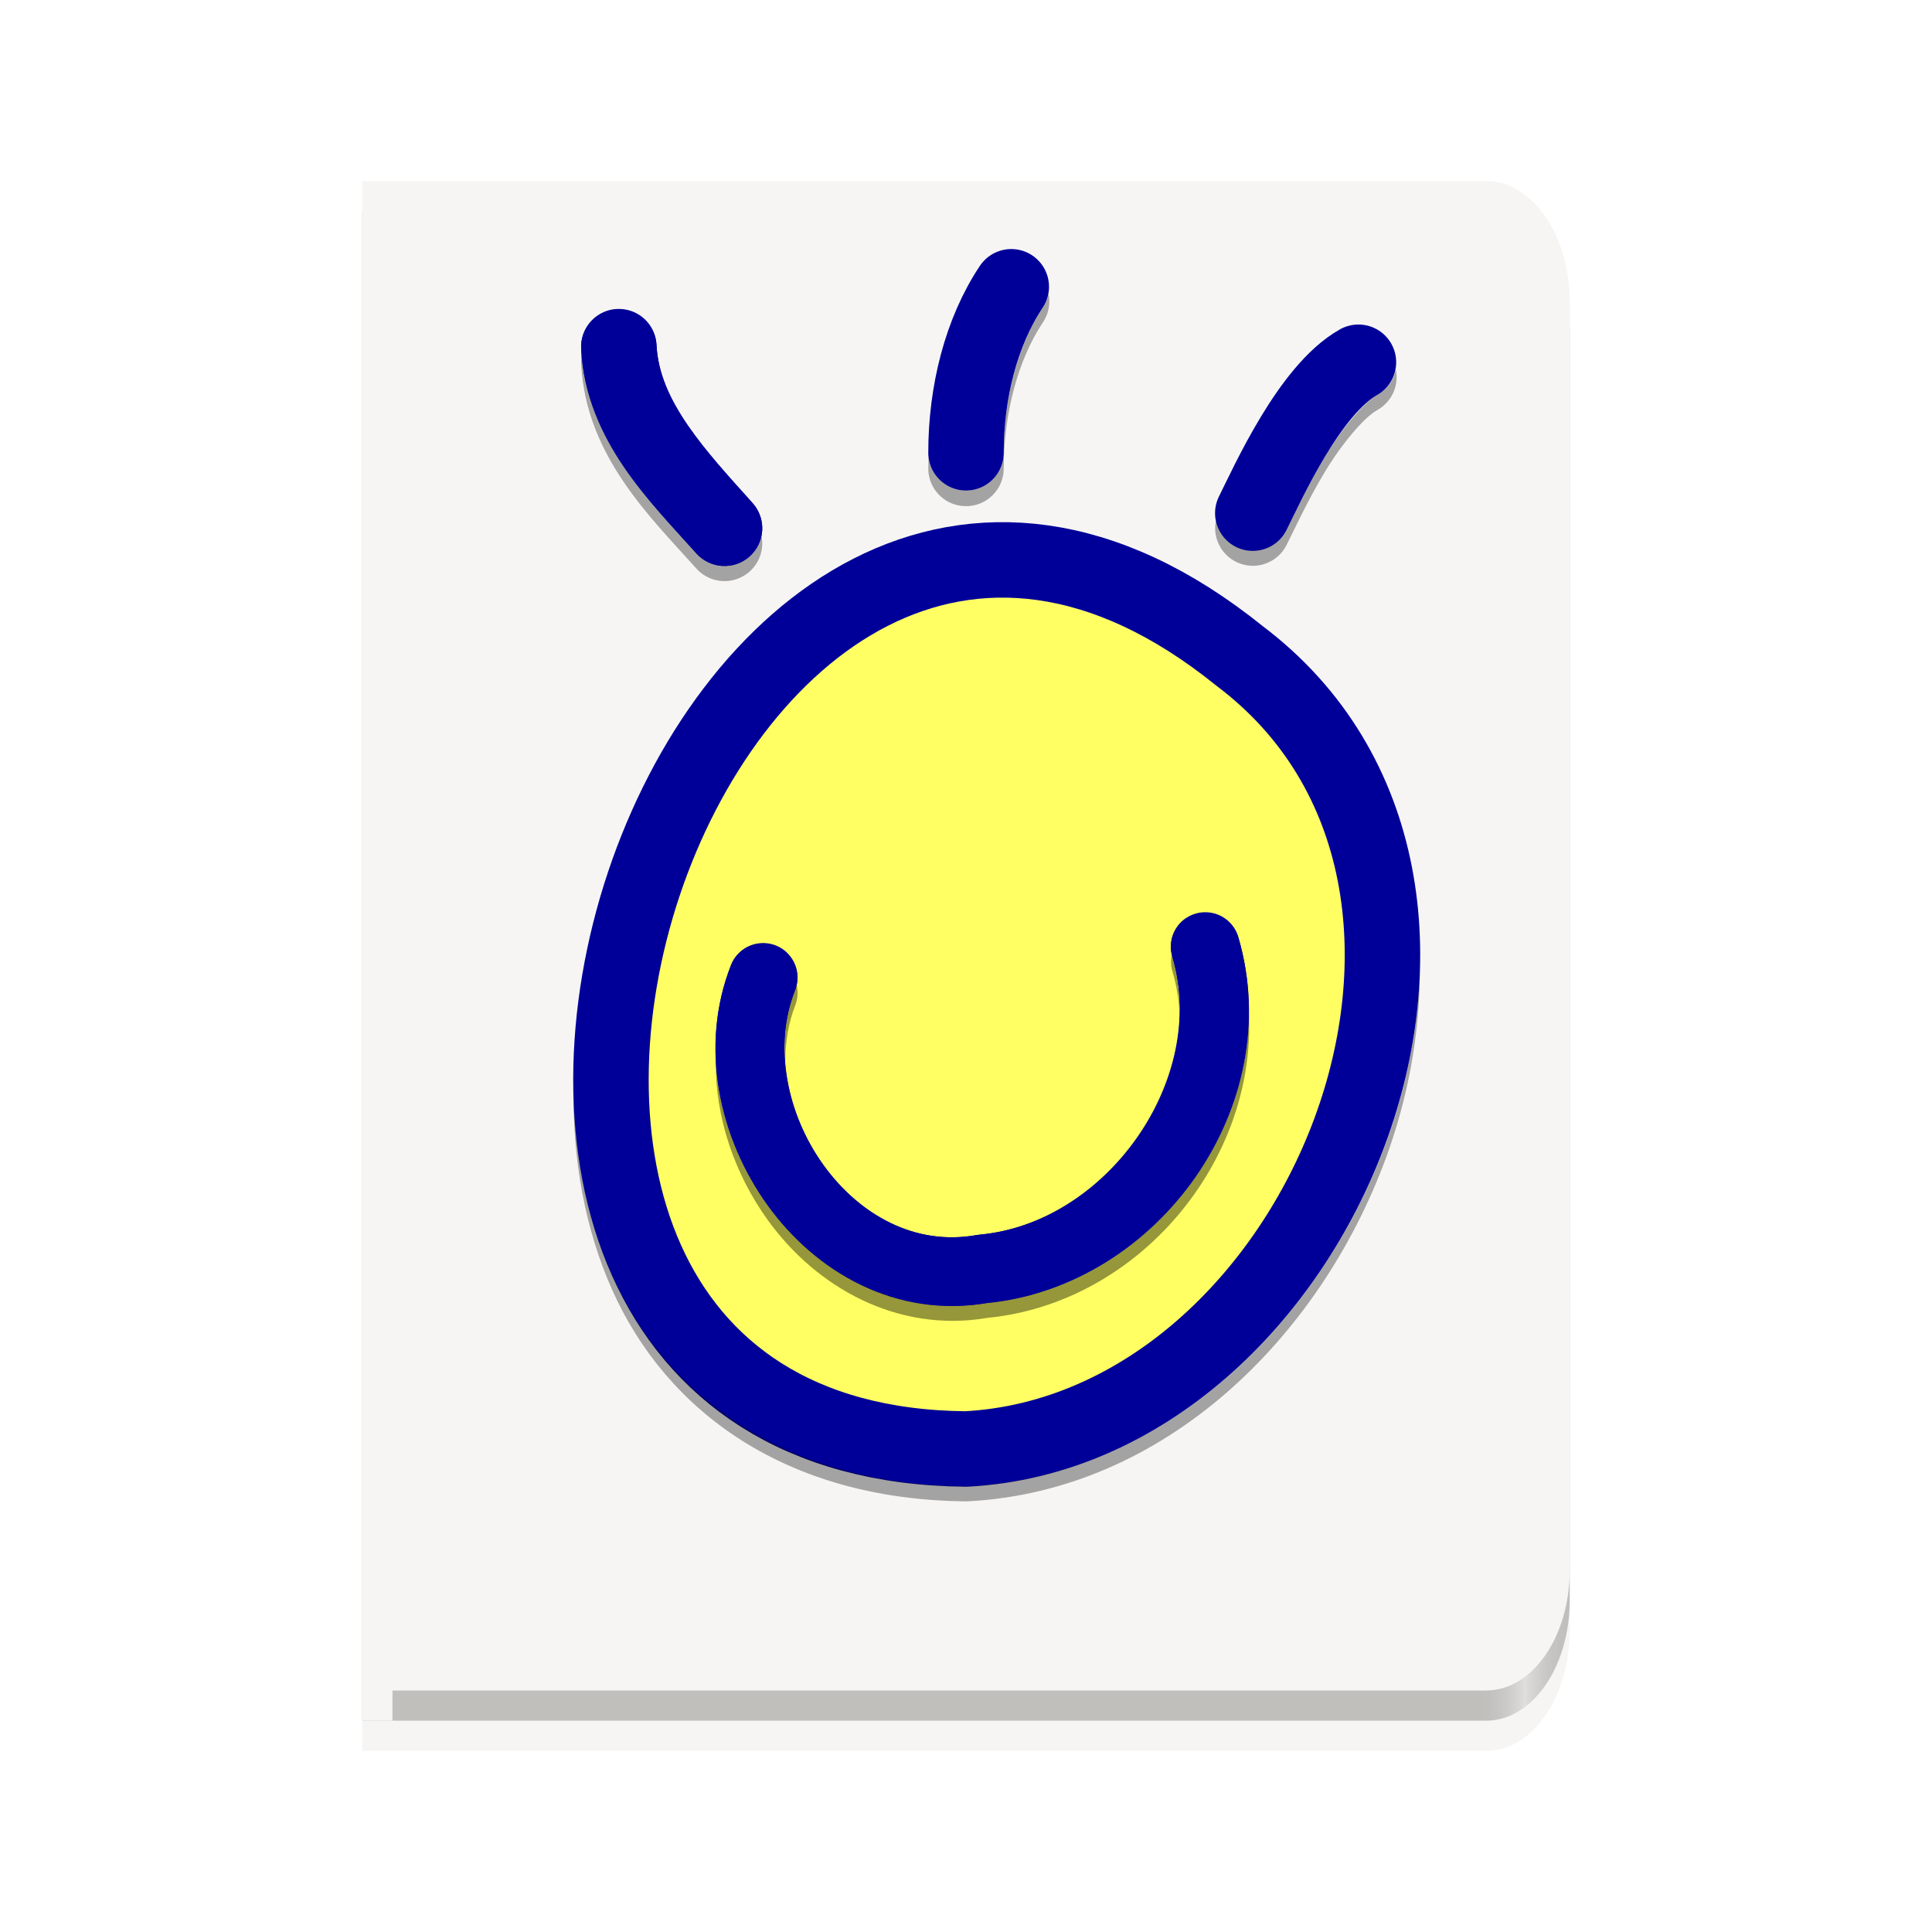
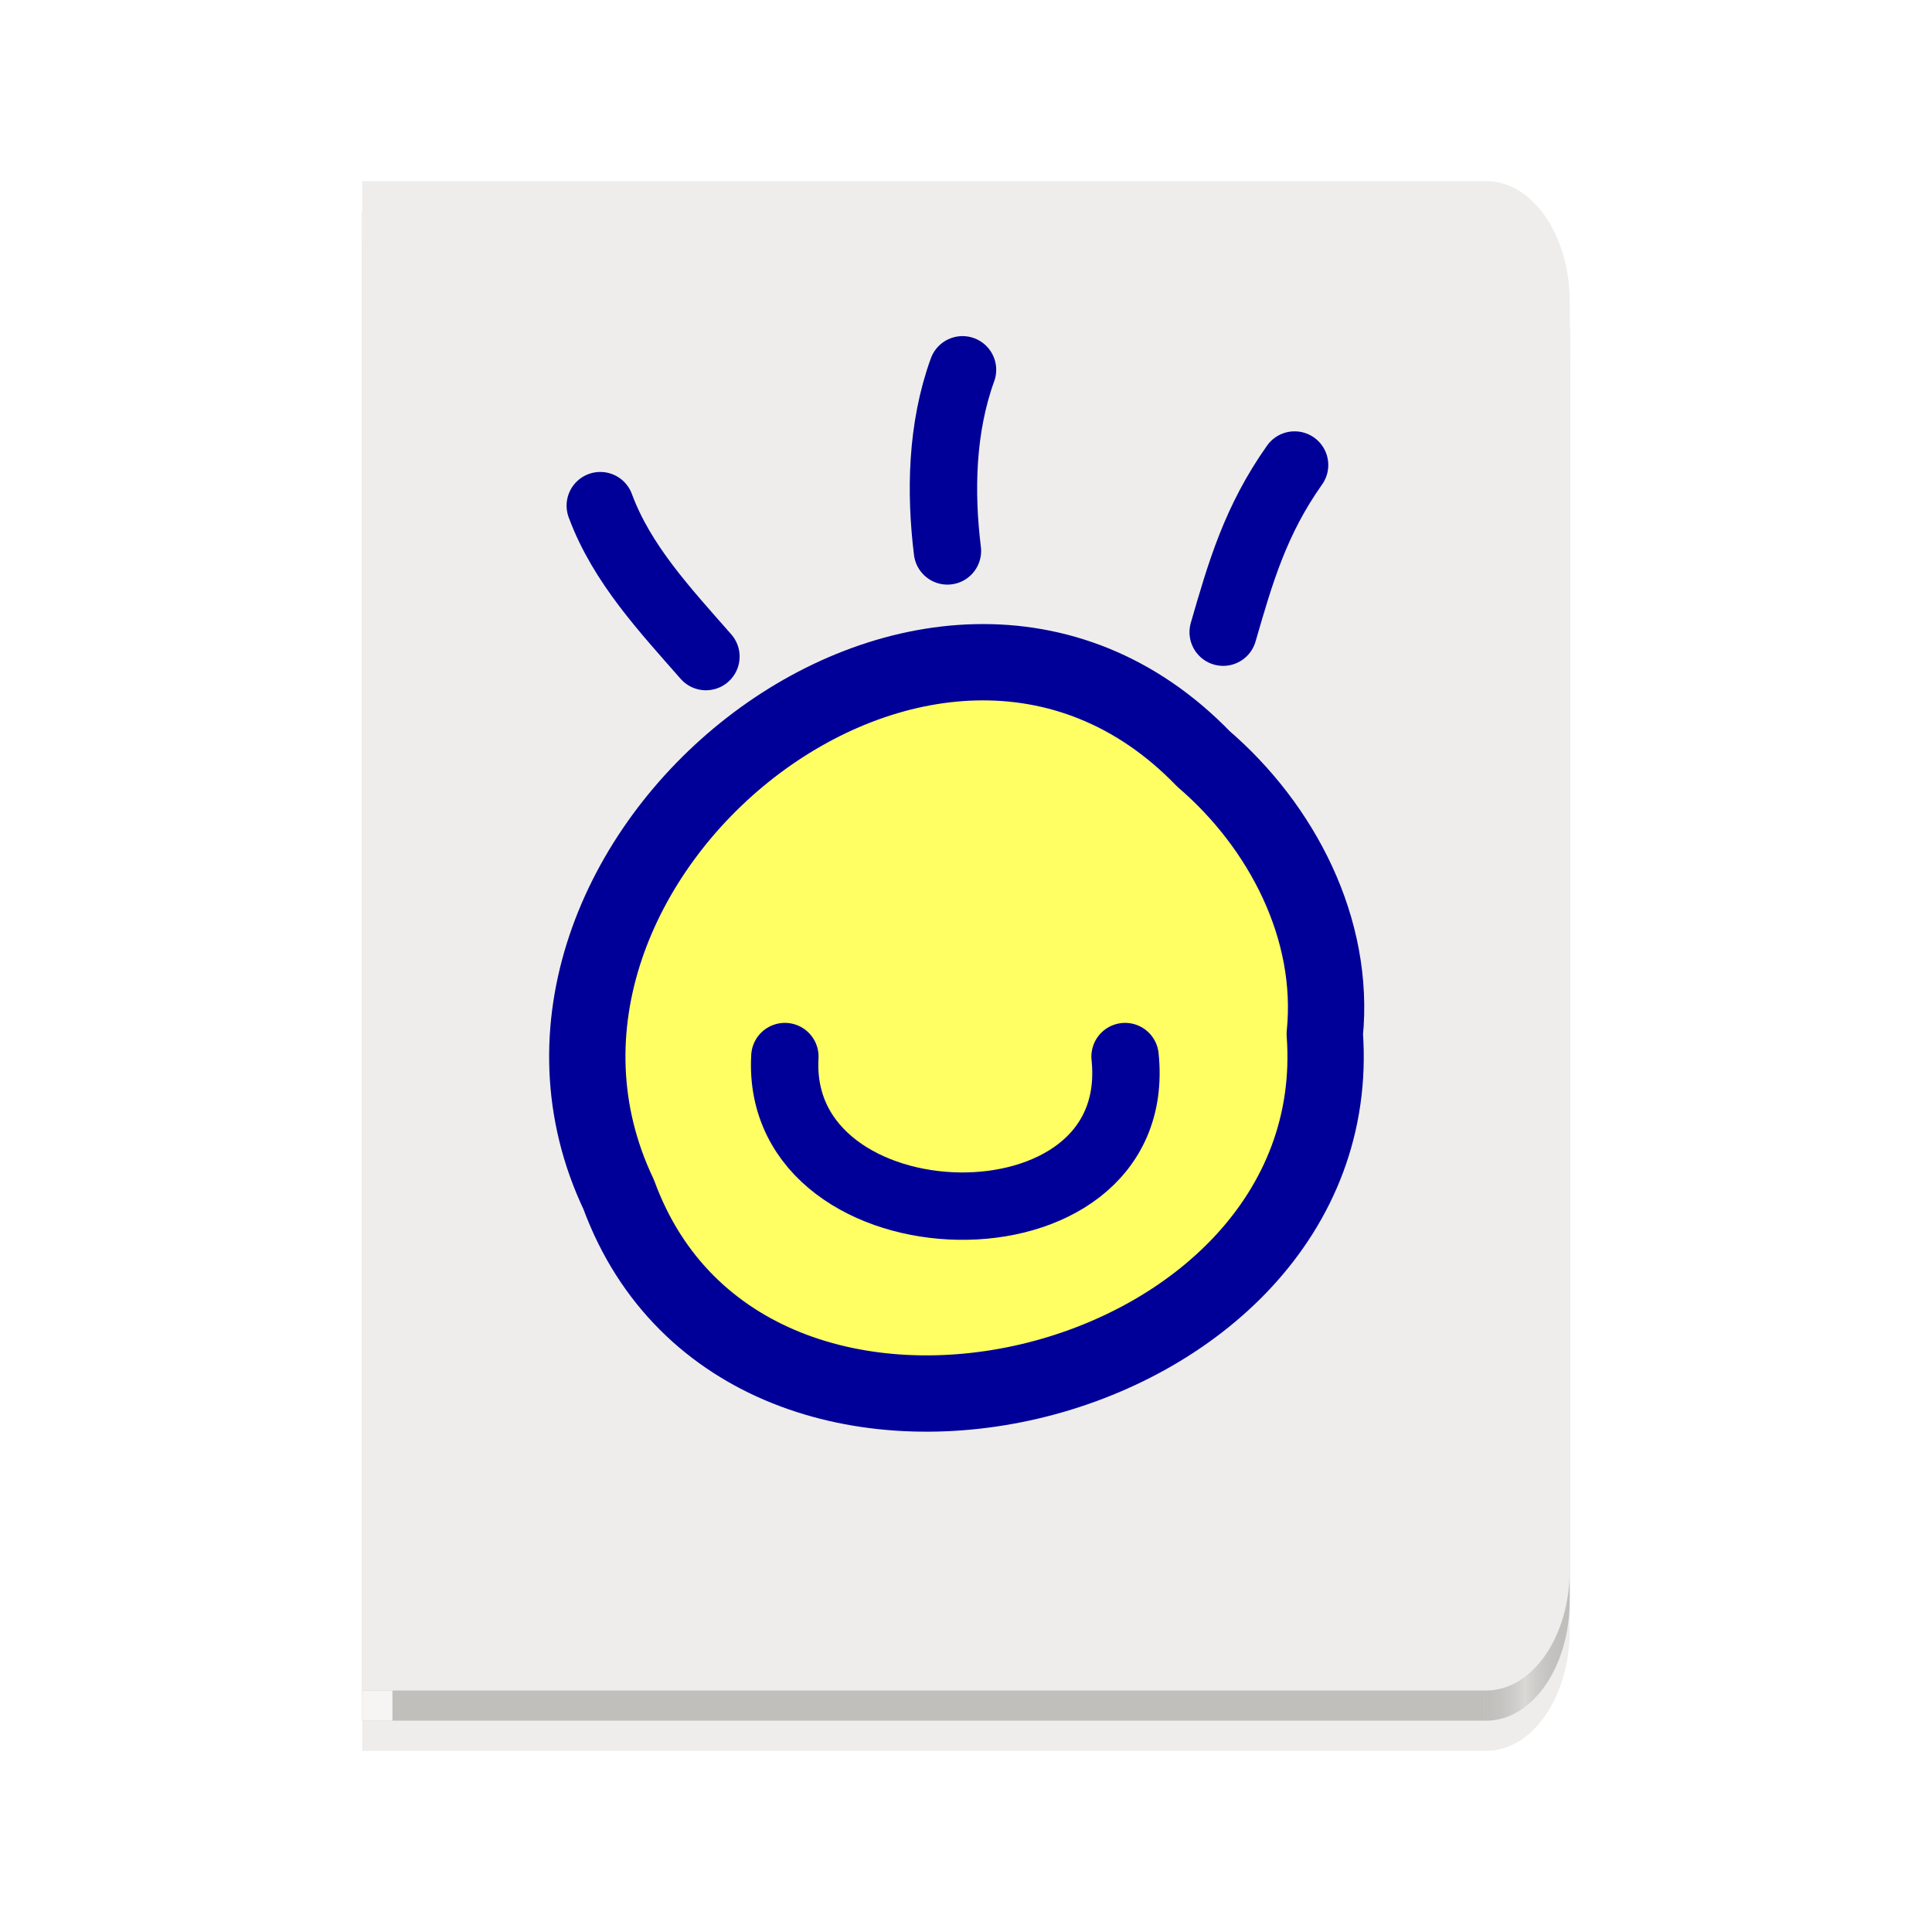
<svg xmlns="http://www.w3.org/2000/svg" width="128px" height="128px" viewBox="0 0 128 128" version="1.1">
  <defs>
    <linearGradient id="linear0" gradientUnits="userSpaceOnUse" x1="26" y1="282" x2="104" y2="282" gradientTransform="matrix(1,0,0,1,0,-172)">
      <stop offset="0" style="stop-color:rgb(75.294%,74.902%,73.725%);stop-opacity:1;" />
      <stop offset="0.923" style="stop-color:rgb(75.294%,74.902%,73.725%);stop-opacity:1;" />
      <stop offset="0.962" style="stop-color:rgb(60.392%,60%,58.824%);stop-opacity:0.247;" />
      <stop offset="1" style="stop-color:rgb(75.294%,74.902%,73.725%);stop-opacity:1;" />
    </linearGradient>
  </defs>
-   <g id="surface114830">
-     <path style=" stroke:none;fill-rule:nonzero;fill:rgb(96.471%,96.078%,95.686%);fill-opacity:1;" d="M 24 16 L 24 116 L 98.461 116 C 101.527 116 104 112.434 104 108 L 104 24 C 104 19.566 101.527 16 98.461 16 Z M 24 16 " />
+   <g id="surface76634">
+     <path style=" stroke:none;fill-rule:nonzero;fill:rgb(93.333%,92.941%,92.157%);fill-opacity:1;" d="M 24 16 L 24 116 L 98.461 116 C 101.527 116 104 112.434 104 108 L 104 24 C 104 19.566 101.527 16 98.461 16 Z M 24 16 " />
    <path style=" stroke:none;fill-rule:nonzero;fill:url(#linear0);" d="M 24 14 L 24 114 L 98.461 114 C 101.527 114 104 110.434 104 106 L 104 22 C 104 17.566 101.527 14 98.461 14 Z M 24 14 " />
-     <path style=" stroke:none;fill-rule:nonzero;fill:rgb(96.471%,96.078%,95.686%);fill-opacity:1;" d="M 24 12 L 24 112 L 98.461 112 C 101.527 112 104 108.434 104 104 L 104 20 C 104 15.566 101.527 12 98.461 12 Z M 24 12 " />
-     <path style=" stroke:none;fill-rule:nonzero;fill:rgb(96.471%,96.078%,95.686%);fill-opacity:1;" d="M 24 110 L 26 110 L 26 114 L 24 114 Z M 24 110 " />
-     <path style="fill-rule:nonzero;fill:rgb(100%,100%,38.824%);fill-opacity:1;stroke-width:5;stroke-linecap:round;stroke-linejoin:round;stroke:rgb(0%,0%,60%);stroke-opacity:1;stroke-miterlimit:4;" d="M 64 268 C 19.211 267.586 45.809 186.145 82.125 215.457 C 102.203 230.582 87.586 266.75 64 268 Z M 64 268 " transform="matrix(1,0,0,1,0,-172)" />
-     <path style="fill:none;stroke-width:4.559;stroke-linecap:round;stroke-linejoin:round;stroke:rgb(0%,0%,60%);stroke-opacity:1;stroke-miterlimit:4;" d="M 50.547 236.789 C 46.996 245.836 54.965 257.875 65.102 256.07 C 75.023 255.16 82.691 244.41 79.855 234.746 " transform="matrix(1,0,0,1,0,-172)" />
-     <path style="fill:none;stroke-width:5;stroke-linecap:round;stroke-linejoin:round;stroke:rgb(0%,0%,60%);stroke-opacity:1;stroke-miterlimit:4;" d="M 41 195 C 41.25 199.891 44.93 203.57 48 207 " transform="matrix(1,0,0,1,0,-172)" />
-     <path style="fill:none;stroke-width:5;stroke-linecap:round;stroke-linejoin:round;stroke:rgb(0%,0%,60%);stroke-opacity:1;stroke-miterlimit:4;" d="M 67 191 C 65 194 64 198 64 202 " transform="matrix(1,0,0,1,0,-172)" />
-     <path style="fill:none;stroke-width:5;stroke-linecap:round;stroke-linejoin:round;stroke:rgb(0%,0%,60%);stroke-opacity:1;stroke-miterlimit:4;" d="M 90 196 C 86.75 197.832 84 204 83 206 " transform="matrix(1,0,0,1,0,-172)" />
-     <path style=" stroke:none;fill-rule:nonzero;fill:rgb(0%,0%,60%);fill-opacity:1;" d="M 41.082 20.469 C 40.375 20.441 39.695 20.719 39.203 21.227 C 38.711 21.734 38.457 22.426 38.504 23.129 C 38.816 29.203 43.137 33.316 46.137 36.668 C 47.059 37.695 48.641 37.785 49.668 36.863 C 50.699 35.941 50.785 34.359 49.863 33.332 C 46.727 29.824 43.688 26.578 43.496 22.871 C 43.445 21.562 42.395 20.512 41.082 20.469 Z M 41.082 20.469 " />
-     <path style=" stroke:none;fill-rule:nonzero;fill:rgb(0%,0%,0%);fill-opacity:0.335;" d="M 69.469 19.473 C 69.402 19.801 69.27 20.109 69.078 20.387 C 67.438 22.852 66.5 26.418 66.5 30 C 66.5 31.316 65.48 32.406 64.164 32.492 C 62.852 32.582 61.695 31.637 61.52 30.332 C 61.516 30.555 61.5 30.777 61.5 31 C 61.488 31.902 61.961 32.738 62.738 33.195 C 63.52 33.648 64.48 33.648 65.262 33.195 C 66.039 32.738 66.512 31.902 66.5 31 C 66.5 27.418 67.438 23.852 69.078 21.387 C 69.465 20.828 69.605 20.137 69.469 19.473 Z M 38.539 23.523 C 38.504 23.723 38.492 23.926 38.504 24.129 C 38.816 30.203 43.137 34.316 46.137 37.668 C 46.891 38.508 48.113 38.742 49.121 38.234 C 50.133 37.73 50.676 36.609 50.453 35.504 C 50.262 36.43 49.566 37.168 48.652 37.414 C 47.742 37.66 46.766 37.371 46.137 36.668 C 43.203 33.391 39.016 29.379 38.543 23.523 Z M 92.48 24.48 C 92.332 25.203 91.875 25.824 91.227 26.18 C 90.387 26.652 88.926 28.359 87.797 30.23 C 86.668 32.098 85.785 34.02 85.234 35.117 C 84.758 36.066 83.73 36.609 82.676 36.469 C 81.621 36.332 80.77 35.539 80.555 34.496 C 80.309 35.723 81.008 36.941 82.188 37.348 C 83.371 37.758 84.672 37.23 85.234 36.117 C 85.785 35.02 86.668 33.098 87.797 31.23 C 88.926 29.359 90.387 27.652 91.227 27.18 C 92.191 26.652 92.703 25.559 92.48 24.48 Z M 94.066 64.344 C 93.945 68.211 93.156 72.102 91.805 75.766 C 87.434 87.609 77.191 97.773 64.152 98.465 C 64.102 98.469 64.051 98.469 64 98.469 C 52.043 98.355 44.156 92.492 40.57 84.484 C 38.852 80.637 38.047 76.367 37.992 71.988 C 37.93 76.715 38.719 81.348 40.57 85.484 C 44.156 93.492 52.043 99.355 64 99.469 C 64.051 99.469 64.102 99.469 64.152 99.465 C 77.191 98.773 87.434 88.609 91.805 76.766 C 93.273 72.785 94.062 68.539 94.066 64.344 Z M 94.066 64.344 " />
-     <path style=" stroke:none;fill-rule:nonzero;fill:rgb(0%,0%,0%);fill-opacity:0.412;" d="M 77.633 63.254 C 77.555 63.625 77.574 64.012 77.684 64.379 C 77.93 65.215 78.074 66.066 78.137 66.922 C 78.145 65.734 78.008 64.547 77.668 63.387 C 77.656 63.344 77.645 63.297 77.633 63.254 Z M 52.777 65.242 C 52.75 65.371 52.715 65.5 52.668 65.621 C 52.098 67.074 51.91 68.664 52.023 70.262 C 52.039 69 52.234 67.762 52.684 66.613 C 52.855 66.176 52.887 65.695 52.777 65.242 Z M 82.742 67.18 C 82.66 76.605 75.082 85.367 65.422 86.32 C 59.422 87.352 54.043 84.281 50.84 79.828 C 48.848 77.059 47.59 73.699 47.422 70.266 C 47.375 74.039 48.676 77.785 50.859 80.82 C 54.059 85.273 59.441 88.34 65.441 87.309 C 75.438 86.32 83.207 76.977 82.742 67.18 Z M 82.742 67.18 " />
-     <path style=" stroke:none;fill-rule:nonzero;fill:rgb(0%,0%,60%);fill-opacity:1;" d="M 79.848 60.438 C 79.125 60.438 78.441 60.781 78.012 61.363 C 77.582 61.945 77.457 62.695 77.672 63.387 C 80.062 71.547 73.297 81.031 64.891 81.801 C 64.828 81.809 64.766 81.816 64.703 81.828 C 60.598 82.559 56.957 80.527 54.543 77.168 C 52.129 73.809 51.23 69.285 52.672 65.621 C 52.98 64.859 52.859 63.992 52.348 63.348 C 51.84 62.699 51.02 62.379 50.207 62.508 C 49.395 62.633 48.715 63.188 48.426 63.957 C 46.312 69.34 47.625 75.355 50.844 79.832 C 54.043 84.285 59.426 87.348 65.422 86.32 C 76.805 85.195 85.309 73.234 82.047 62.105 C 81.77 61.117 80.871 60.434 79.848 60.438 Z M 79.848 60.438 " />
+     <path style=" stroke:none;fill-rule:nonzero;fill:rgb(93.333%,92.941%,92.157%);fill-opacity:1;" d="M 24 12 L 24 112 L 98.461 112 C 101.527 112 104 108.434 104 104 L 104 20 C 104 15.566 101.527 12 98.461 12 Z M 24 12 " />
+     <path style=" stroke:none;fill-rule:nonzero;fill:rgb(96.471%,96.078%,95.686%);fill-opacity:1;" d="M 24 112 L 26 112 L 26 114 L 24 114 Z M 24 112 " />
+     <path style="fill-rule:nonzero;fill:rgb(100%,100%,38.824%);fill-opacity:1;stroke-width:5.056;stroke-linecap:round;stroke-linejoin:round;stroke:rgb(0%,0%,60%);stroke-opacity:1;stroke-miterlimit:4;" d="M 88.001 236 C 89.747 260.031 49.719 269.812 41.219 246.633 C 30.802 224.707 62.024 199.23 79.966 217.781 C 85.153 222.238 88.7 229.035 88.001 236 Z M 88.001 236 " transform="matrix(1,0,0,1,-0.23119,-167.5)" />
+     <path style="fill-rule:nonzero;fill:rgb(100%,100%,38.824%);fill-opacity:1;stroke-width:4.464;stroke-linecap:round;stroke-linejoin:round;stroke:rgb(0%,0%,60%);stroke-opacity:1;stroke-miterlimit:4;" d="M 74.77 237.5 C 76.18 251.078 51.493 250.344 52.231 237.5 " transform="matrix(1,0,0,1,-0.23119,-167.5)" />
+     <path style="fill:none;stroke-width:4.464;stroke-linecap:round;stroke-linejoin:round;stroke:rgb(0%,0%,60%);stroke-opacity:1;stroke-miterlimit:4;" d="M 40.001 201 C 41.434 204.879 44.325 207.945 47.001 211 " transform="matrix(1,0,0,1,-0.23119,-167.5)" />
+     <path style="fill:none;stroke-width:4.464;stroke-linecap:round;stroke-linejoin:miter;stroke:rgb(0%,0%,60%);stroke-opacity:1;stroke-miterlimit:4;" d="M 64.001 192 C 62.602 195.859 62.524 200.125 63.001 204 " transform="matrix(1,0,0,1,-0.23119,-167.5)" />
+     <path style="fill:none;stroke-width:4.464;stroke-linecap:round;stroke-linejoin:miter;stroke:rgb(0%,0%,60%);stroke-opacity:1;stroke-miterlimit:4;" d="M 86.001 198.309 C 83.415 201.965 82.419 205.406 81.27 209.383 " transform="matrix(1,0,0,1,-0.23119,-167.5)" />
  </g>
</svg>
